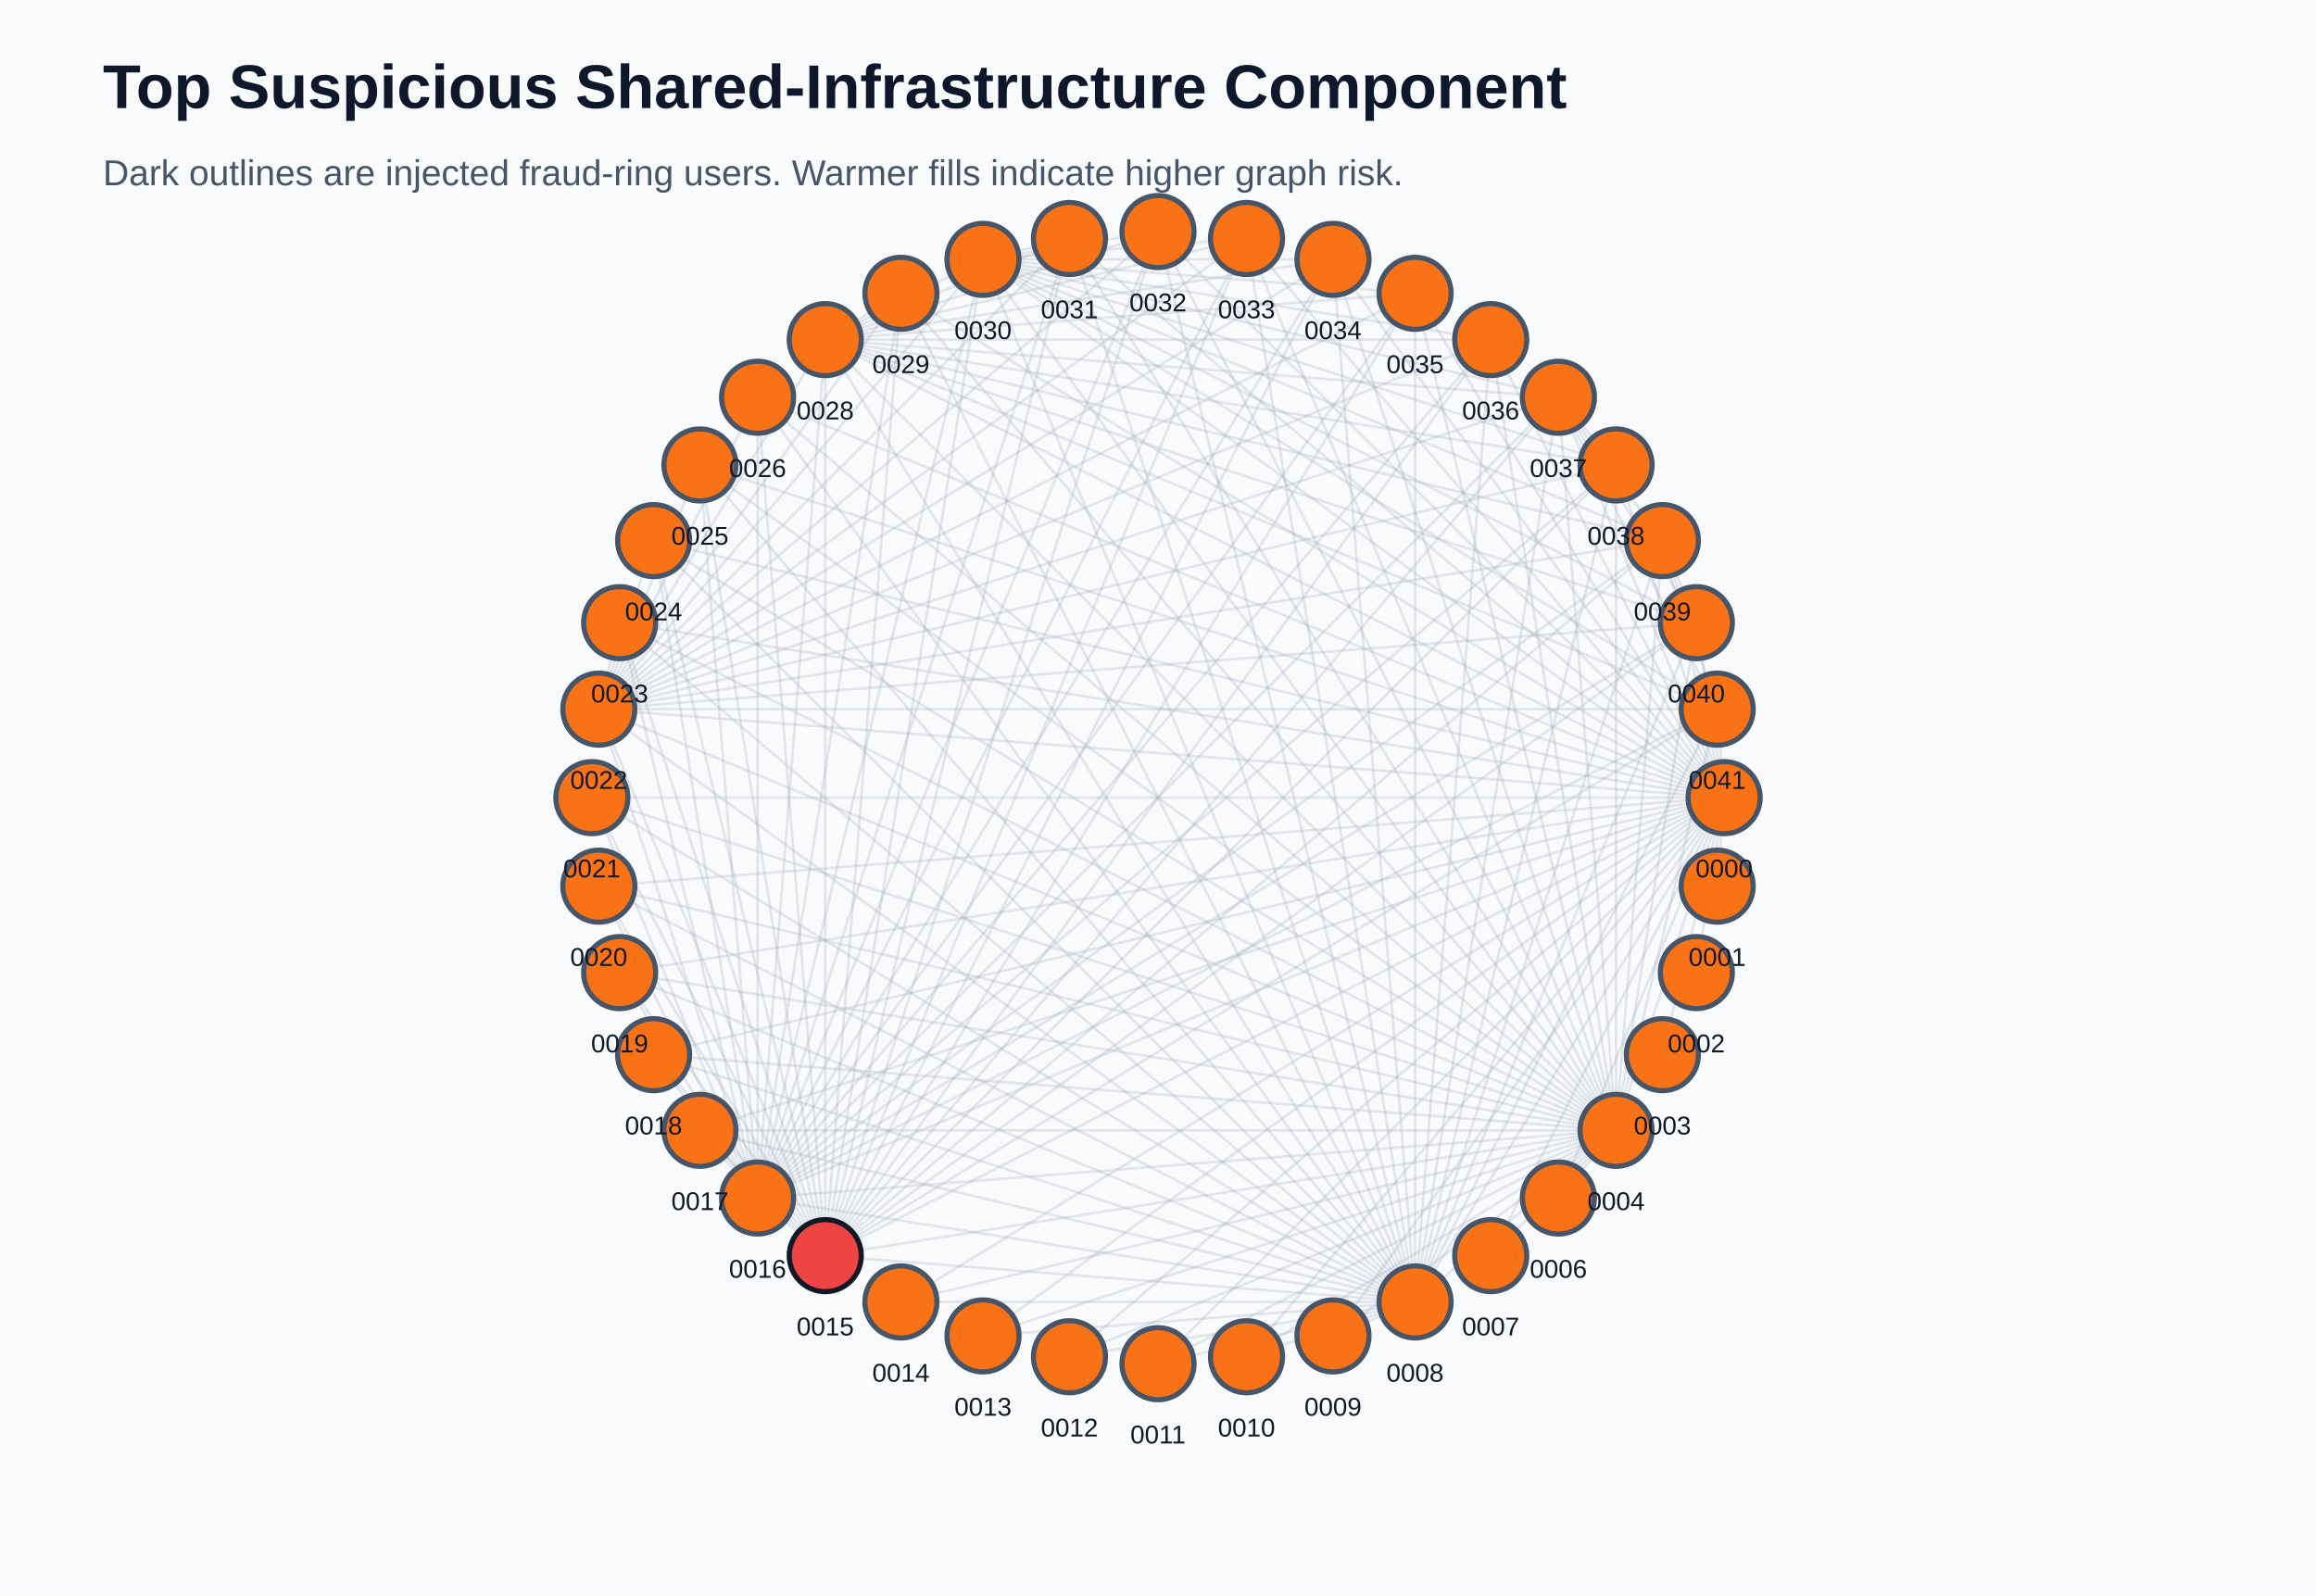
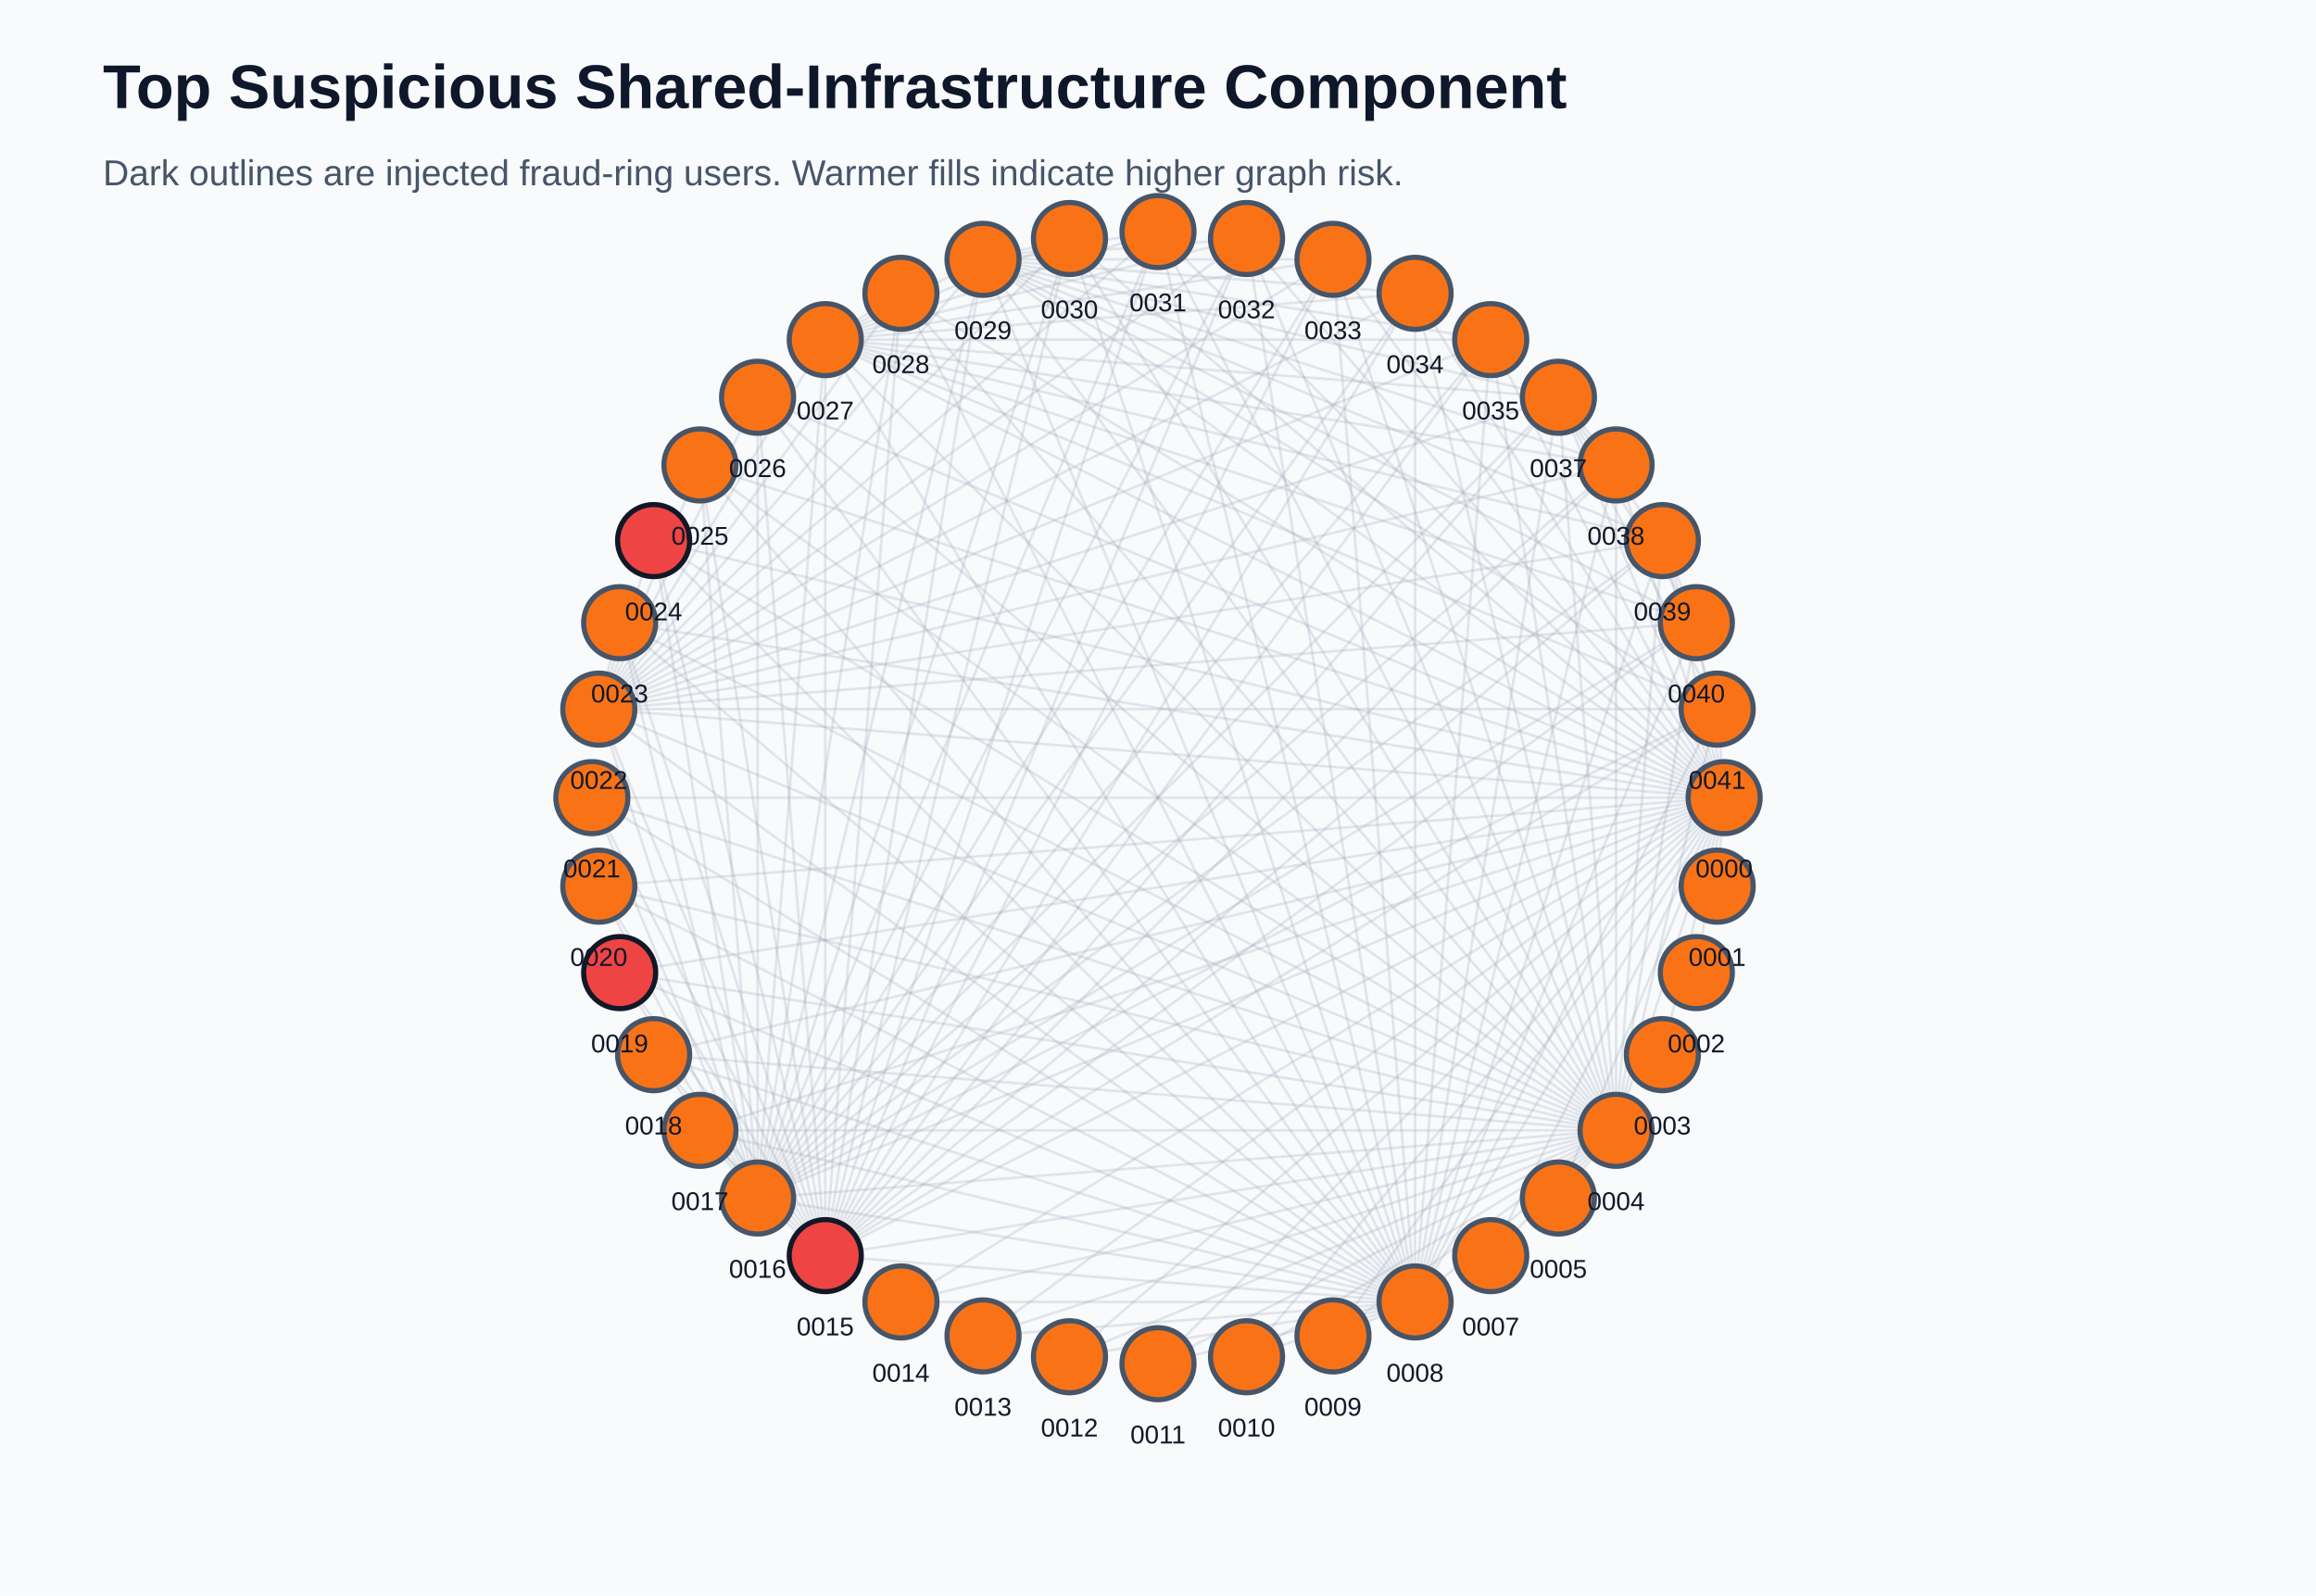
<svg xmlns="http://www.w3.org/2000/svg" width="900" height="620" viewBox="0 0 900 620">
  <rect width="100%" height="100%" fill="#f8fafc" />
  <text x="40" y="42" font-size="24" font-family="Arial" font-weight="700" fill="#0f172a">Top Suspicious Shared-Infrastructure Component</text>
  <text x="40" y="72" font-size="14" font-family="Arial" fill="#475569">Dark outlines are injected fraud-ring users. Warmer fills indicate higher graph risk.</text>
  <g font-family="Arial">
    <line x1="670.0" y1="310.0" x2="667.3" y2="344.4" stroke="#9aa4b2" stroke-width="1" opacity="0.25" />
    <line x1="670.0" y1="310.0" x2="659.2" y2="378.0" stroke="#9aa4b2" stroke-width="1" opacity="0.25" />
    <line x1="670.0" y1="310.0" x2="646.0" y2="409.9" stroke="#9aa4b2" stroke-width="1" opacity="0.25" />
    <line x1="670.0" y1="310.0" x2="628.0" y2="439.3" stroke="#9aa4b2" stroke-width="1" opacity="0.25" />
    <line x1="670.0" y1="310.0" x2="605.6" y2="465.6" stroke="#9aa4b2" stroke-width="1" opacity="0.25" />
    <line x1="670.0" y1="310.0" x2="579.3" y2="488.0" stroke="#9aa4b2" stroke-width="1" opacity="0.25" />
    <line x1="670.0" y1="310.0" x2="549.9" y2="506.0" stroke="#9aa4b2" stroke-width="1" opacity="0.25" />
    <line x1="670.0" y1="310.0" x2="518.0" y2="519.2" stroke="#9aa4b2" stroke-width="1" opacity="0.25" />
    <line x1="670.0" y1="310.0" x2="484.4" y2="527.3" stroke="#9aa4b2" stroke-width="1" opacity="0.25" />
    <line x1="670.0" y1="310.0" x2="450.0" y2="530.0" stroke="#9aa4b2" stroke-width="1" opacity="0.25" />
    <line x1="670.0" y1="310.0" x2="415.6" y2="527.3" stroke="#9aa4b2" stroke-width="1" opacity="0.25" />
    <line x1="670.0" y1="310.0" x2="382.0" y2="519.2" stroke="#9aa4b2" stroke-width="1" opacity="0.25" />
    <line x1="670.0" y1="310.0" x2="350.1" y2="506.0" stroke="#9aa4b2" stroke-width="1" opacity="0.25" />
    <line x1="670.0" y1="310.0" x2="320.7" y2="488.0" stroke="#9aa4b2" stroke-width="1" opacity="0.25" />
    <line x1="670.0" y1="310.0" x2="294.4" y2="465.6" stroke="#9aa4b2" stroke-width="1" opacity="0.25" />
    <line x1="670.0" y1="310.0" x2="272.0" y2="439.3" stroke="#9aa4b2" stroke-width="1" opacity="0.25" />
    <line x1="670.0" y1="310.0" x2="254.0" y2="409.9" stroke="#9aa4b2" stroke-width="1" opacity="0.25" />
    <line x1="670.0" y1="310.0" x2="240.8" y2="378.0" stroke="#9aa4b2" stroke-width="1" opacity="0.25" />
    <line x1="670.0" y1="310.0" x2="232.7" y2="344.4" stroke="#9aa4b2" stroke-width="1" opacity="0.25" />
    <line x1="670.0" y1="310.0" x2="230.0" y2="310.0" stroke="#9aa4b2" stroke-width="1" opacity="0.25" />
    <line x1="670.0" y1="310.0" x2="232.7" y2="275.6" stroke="#9aa4b2" stroke-width="1" opacity="0.25" />
    <line x1="670.0" y1="310.0" x2="240.8" y2="242.0" stroke="#9aa4b2" stroke-width="1" opacity="0.25" />
    <line x1="670.0" y1="310.0" x2="254.0" y2="210.1" stroke="#9aa4b2" stroke-width="1" opacity="0.25" />
    <line x1="670.0" y1="310.0" x2="272.0" y2="180.7" stroke="#9aa4b2" stroke-width="1" opacity="0.25" />
    <line x1="670.0" y1="310.0" x2="294.4" y2="154.4" stroke="#9aa4b2" stroke-width="1" opacity="0.25" />
    <line x1="670.0" y1="310.0" x2="320.7" y2="132.0" stroke="#9aa4b2" stroke-width="1" opacity="0.25" />
    <line x1="670.0" y1="310.0" x2="350.1" y2="114.0" stroke="#9aa4b2" stroke-width="1" opacity="0.25" />
    <line x1="670.0" y1="310.0" x2="382.0" y2="100.8" stroke="#9aa4b2" stroke-width="1" opacity="0.25" />
    <line x1="670.0" y1="310.0" x2="415.6" y2="92.7" stroke="#9aa4b2" stroke-width="1" opacity="0.25" />
    <line x1="670.0" y1="310.0" x2="450.0" y2="90.0" stroke="#9aa4b2" stroke-width="1" opacity="0.25" />
    <line x1="670.0" y1="310.0" x2="484.4" y2="92.7" stroke="#9aa4b2" stroke-width="1" opacity="0.25" />
    <line x1="670.0" y1="310.0" x2="518.0" y2="100.8" stroke="#9aa4b2" stroke-width="1" opacity="0.25" />
    <line x1="670.0" y1="310.0" x2="549.9" y2="114.0" stroke="#9aa4b2" stroke-width="1" opacity="0.25" />
    <line x1="670.0" y1="310.0" x2="579.3" y2="132.0" stroke="#9aa4b2" stroke-width="1" opacity="0.25" />
    <line x1="670.0" y1="310.0" x2="605.6" y2="154.4" stroke="#9aa4b2" stroke-width="1" opacity="0.25" />
    <line x1="670.0" y1="310.0" x2="628.0" y2="180.7" stroke="#9aa4b2" stroke-width="1" opacity="0.25" />
    <line x1="670.0" y1="310.0" x2="646.0" y2="210.1" stroke="#9aa4b2" stroke-width="1" opacity="0.25" />
    <line x1="670.0" y1="310.0" x2="659.2" y2="242.0" stroke="#9aa4b2" stroke-width="1" opacity="0.25" />
    <line x1="670.0" y1="310.0" x2="667.3" y2="275.6" stroke="#9aa4b2" stroke-width="1" opacity="0.25" />
    <line x1="628.0" y1="439.3" x2="605.6" y2="465.6" stroke="#9aa4b2" stroke-width="1" opacity="0.25" />
    <line x1="628.0" y1="439.3" x2="579.3" y2="488.0" stroke="#9aa4b2" stroke-width="1" opacity="0.25" />
    <line x1="628.0" y1="439.3" x2="549.9" y2="506.0" stroke="#9aa4b2" stroke-width="1" opacity="0.25" />
    <line x1="628.0" y1="439.3" x2="518.0" y2="519.2" stroke="#9aa4b2" stroke-width="1" opacity="0.25" />
    <line x1="628.0" y1="439.3" x2="484.4" y2="527.3" stroke="#9aa4b2" stroke-width="1" opacity="0.25" />
    <line x1="628.0" y1="439.3" x2="450.0" y2="530.0" stroke="#9aa4b2" stroke-width="1" opacity="0.25" />
    <line x1="628.0" y1="439.3" x2="415.6" y2="527.3" stroke="#9aa4b2" stroke-width="1" opacity="0.25" />
    <line x1="628.0" y1="439.3" x2="382.0" y2="519.2" stroke="#9aa4b2" stroke-width="1" opacity="0.25" />
    <line x1="628.0" y1="439.3" x2="350.1" y2="506.0" stroke="#9aa4b2" stroke-width="1" opacity="0.25" />
    <line x1="628.0" y1="439.3" x2="320.7" y2="488.0" stroke="#9aa4b2" stroke-width="1" opacity="0.25" />
    <line x1="628.0" y1="439.3" x2="294.4" y2="465.6" stroke="#9aa4b2" stroke-width="1" opacity="0.25" />
    <line x1="628.0" y1="439.3" x2="272.0" y2="439.3" stroke="#9aa4b2" stroke-width="1" opacity="0.25" />
    <line x1="628.0" y1="439.3" x2="254.0" y2="409.9" stroke="#9aa4b2" stroke-width="1" opacity="0.25" />
    <line x1="628.0" y1="439.3" x2="240.8" y2="378.0" stroke="#9aa4b2" stroke-width="1" opacity="0.25" />
    <line x1="628.0" y1="439.3" x2="232.7" y2="344.4" stroke="#9aa4b2" stroke-width="1" opacity="0.25" />
    <line x1="628.0" y1="439.3" x2="230.0" y2="310.0" stroke="#9aa4b2" stroke-width="1" opacity="0.25" />
    <line x1="628.0" y1="439.3" x2="232.7" y2="275.6" stroke="#9aa4b2" stroke-width="1" opacity="0.25" />
    <line x1="628.0" y1="439.3" x2="240.8" y2="242.0" stroke="#9aa4b2" stroke-width="1" opacity="0.25" />
    <line x1="628.0" y1="439.3" x2="254.0" y2="210.1" stroke="#9aa4b2" stroke-width="1" opacity="0.25" />
    <line x1="628.0" y1="439.3" x2="272.0" y2="180.7" stroke="#9aa4b2" stroke-width="1" opacity="0.25" />
    <line x1="628.0" y1="439.3" x2="294.4" y2="154.4" stroke="#9aa4b2" stroke-width="1" opacity="0.25" />
    <line x1="628.0" y1="439.3" x2="320.7" y2="132.0" stroke="#9aa4b2" stroke-width="1" opacity="0.25" />
    <line x1="628.0" y1="439.3" x2="350.1" y2="114.0" stroke="#9aa4b2" stroke-width="1" opacity="0.25" />
    <line x1="628.0" y1="439.3" x2="382.0" y2="100.8" stroke="#9aa4b2" stroke-width="1" opacity="0.25" />
    <line x1="628.0" y1="439.3" x2="415.6" y2="92.7" stroke="#9aa4b2" stroke-width="1" opacity="0.25" />
    <line x1="628.0" y1="439.3" x2="450.0" y2="90.0" stroke="#9aa4b2" stroke-width="1" opacity="0.25" />
    <line x1="628.0" y1="439.3" x2="484.4" y2="92.7" stroke="#9aa4b2" stroke-width="1" opacity="0.25" />
    <line x1="628.0" y1="439.3" x2="518.0" y2="100.8" stroke="#9aa4b2" stroke-width="1" opacity="0.25" />
    <line x1="628.0" y1="439.3" x2="549.9" y2="114.0" stroke="#9aa4b2" stroke-width="1" opacity="0.25" />
    <line x1="628.0" y1="439.3" x2="579.3" y2="132.0" stroke="#9aa4b2" stroke-width="1" opacity="0.25" />
    <line x1="628.0" y1="439.3" x2="605.6" y2="154.4" stroke="#9aa4b2" stroke-width="1" opacity="0.25" />
    <line x1="628.0" y1="439.3" x2="628.0" y2="180.7" stroke="#9aa4b2" stroke-width="1" opacity="0.25" />
    <line x1="628.0" y1="439.3" x2="646.0" y2="210.1" stroke="#9aa4b2" stroke-width="1" opacity="0.25" />
    <line x1="628.0" y1="439.3" x2="659.2" y2="242.0" stroke="#9aa4b2" stroke-width="1" opacity="0.25" />
    <line x1="628.0" y1="439.3" x2="667.3" y2="275.6" stroke="#9aa4b2" stroke-width="1" opacity="0.25" />
    <line x1="549.9" y1="506.0" x2="518.0" y2="519.2" stroke="#9aa4b2" stroke-width="1" opacity="0.25" />
    <line x1="549.9" y1="506.0" x2="484.4" y2="527.3" stroke="#9aa4b2" stroke-width="1" opacity="0.25" />
    <line x1="549.9" y1="506.0" x2="450.0" y2="530.0" stroke="#9aa4b2" stroke-width="1" opacity="0.25" />
    <line x1="549.9" y1="506.0" x2="415.6" y2="527.3" stroke="#9aa4b2" stroke-width="1" opacity="0.25" />
    <line x1="549.9" y1="506.0" x2="382.0" y2="519.2" stroke="#9aa4b2" stroke-width="1" opacity="0.25" />
    <line x1="549.9" y1="506.0" x2="350.1" y2="506.0" stroke="#9aa4b2" stroke-width="1" opacity="0.25" />
    <line x1="549.9" y1="506.0" x2="320.7" y2="488.0" stroke="#9aa4b2" stroke-width="1" opacity="0.25" />
    <line x1="549.9" y1="506.0" x2="294.4" y2="465.6" stroke="#9aa4b2" stroke-width="1" opacity="0.25" />
    <line x1="549.9" y1="506.0" x2="272.0" y2="439.3" stroke="#9aa4b2" stroke-width="1" opacity="0.25" />
    <line x1="549.9" y1="506.0" x2="254.0" y2="409.9" stroke="#9aa4b2" stroke-width="1" opacity="0.25" />
    <line x1="549.9" y1="506.0" x2="240.8" y2="378.0" stroke="#9aa4b2" stroke-width="1" opacity="0.25" />
    <line x1="549.9" y1="506.0" x2="232.7" y2="344.4" stroke="#9aa4b2" stroke-width="1" opacity="0.25" />
    <line x1="549.9" y1="506.0" x2="230.0" y2="310.0" stroke="#9aa4b2" stroke-width="1" opacity="0.25" />
    <line x1="549.9" y1="506.0" x2="232.7" y2="275.6" stroke="#9aa4b2" stroke-width="1" opacity="0.25" />
    <line x1="549.9" y1="506.0" x2="240.8" y2="242.0" stroke="#9aa4b2" stroke-width="1" opacity="0.25" />
    <line x1="549.9" y1="506.0" x2="254.0" y2="210.1" stroke="#9aa4b2" stroke-width="1" opacity="0.25" />
    <line x1="549.9" y1="506.0" x2="272.0" y2="180.7" stroke="#9aa4b2" stroke-width="1" opacity="0.25" />
    <line x1="549.9" y1="506.0" x2="294.4" y2="154.4" stroke="#9aa4b2" stroke-width="1" opacity="0.25" />
    <line x1="549.9" y1="506.0" x2="320.7" y2="132.0" stroke="#9aa4b2" stroke-width="1" opacity="0.25" />
    <line x1="549.9" y1="506.0" x2="350.1" y2="114.0" stroke="#9aa4b2" stroke-width="1" opacity="0.25" />
    <line x1="549.9" y1="506.0" x2="382.0" y2="100.8" stroke="#9aa4b2" stroke-width="1" opacity="0.25" />
    <line x1="549.9" y1="506.0" x2="415.6" y2="92.7" stroke="#9aa4b2" stroke-width="1" opacity="0.25" />
    <line x1="549.9" y1="506.0" x2="450.0" y2="90.0" stroke="#9aa4b2" stroke-width="1" opacity="0.25" />
    <line x1="549.9" y1="506.0" x2="484.4" y2="92.7" stroke="#9aa4b2" stroke-width="1" opacity="0.25" />
    <line x1="549.9" y1="506.0" x2="518.0" y2="100.8" stroke="#9aa4b2" stroke-width="1" opacity="0.25" />
    <line x1="549.9" y1="506.0" x2="549.9" y2="114.0" stroke="#9aa4b2" stroke-width="1" opacity="0.25" />
    <line x1="549.9" y1="506.0" x2="579.3" y2="132.0" stroke="#9aa4b2" stroke-width="1" opacity="0.25" />
    <line x1="549.9" y1="506.0" x2="605.6" y2="154.4" stroke="#9aa4b2" stroke-width="1" opacity="0.25" />
    <line x1="549.9" y1="506.0" x2="628.0" y2="180.7" stroke="#9aa4b2" stroke-width="1" opacity="0.25" />
    <line x1="549.9" y1="506.0" x2="646.0" y2="210.1" stroke="#9aa4b2" stroke-width="1" opacity="0.25" />
    <line x1="549.9" y1="506.0" x2="659.2" y2="242.0" stroke="#9aa4b2" stroke-width="1" opacity="0.25" />
    <line x1="549.9" y1="506.0" x2="667.3" y2="275.6" stroke="#9aa4b2" stroke-width="1" opacity="0.25" />
    <line x1="320.7" y1="488.0" x2="294.4" y2="465.6" stroke="#9aa4b2" stroke-width="1" opacity="0.25" />
    <line x1="320.7" y1="488.0" x2="272.0" y2="439.3" stroke="#9aa4b2" stroke-width="1" opacity="0.25" />
    <line x1="320.7" y1="488.0" x2="254.0" y2="409.9" stroke="#9aa4b2" stroke-width="1" opacity="0.25" />
    <line x1="320.7" y1="488.0" x2="240.8" y2="378.0" stroke="#9aa4b2" stroke-width="1" opacity="0.25" />
    <line x1="320.7" y1="488.0" x2="232.7" y2="344.4" stroke="#9aa4b2" stroke-width="1" opacity="0.25" />
    <line x1="320.7" y1="488.0" x2="230.0" y2="310.0" stroke="#9aa4b2" stroke-width="1" opacity="0.25" />
    <line x1="320.7" y1="488.0" x2="232.7" y2="275.6" stroke="#9aa4b2" stroke-width="1" opacity="0.25" />
    <line x1="320.7" y1="488.0" x2="240.8" y2="242.0" stroke="#9aa4b2" stroke-width="1" opacity="0.25" />
    <line x1="320.7" y1="488.0" x2="254.0" y2="210.1" stroke="#9aa4b2" stroke-width="1" opacity="0.25" />
    <line x1="320.7" y1="488.0" x2="272.0" y2="180.7" stroke="#9aa4b2" stroke-width="1" opacity="0.25" />
    <line x1="320.7" y1="488.0" x2="294.4" y2="154.4" stroke="#9aa4b2" stroke-width="1" opacity="0.25" />
    <line x1="320.7" y1="488.0" x2="320.7" y2="132.0" stroke="#9aa4b2" stroke-width="1" opacity="0.25" />
    <line x1="320.7" y1="488.0" x2="350.1" y2="114.0" stroke="#9aa4b2" stroke-width="1" opacity="0.25" />
    <line x1="320.7" y1="488.0" x2="382.0" y2="100.8" stroke="#9aa4b2" stroke-width="1" opacity="0.25" />
    <line x1="320.7" y1="488.0" x2="415.6" y2="92.7" stroke="#9aa4b2" stroke-width="1" opacity="0.25" />
    <line x1="320.7" y1="488.0" x2="450.0" y2="90.0" stroke="#9aa4b2" stroke-width="1" opacity="0.25" />
    <line x1="320.7" y1="488.0" x2="484.4" y2="92.7" stroke="#9aa4b2" stroke-width="1" opacity="0.25" />
    <line x1="320.7" y1="488.0" x2="518.0" y2="100.8" stroke="#9aa4b2" stroke-width="1" opacity="0.25" />
    <line x1="320.7" y1="488.0" x2="549.9" y2="114.0" stroke="#9aa4b2" stroke-width="1" opacity="0.25" />
    <line x1="320.7" y1="488.0" x2="579.3" y2="132.0" stroke="#9aa4b2" stroke-width="1" opacity="0.25" />
    <line x1="320.7" y1="488.0" x2="605.6" y2="154.4" stroke="#9aa4b2" stroke-width="1" opacity="0.25" />
    <line x1="320.7" y1="488.0" x2="628.0" y2="180.7" stroke="#9aa4b2" stroke-width="1" opacity="0.25" />
    <line x1="320.7" y1="488.0" x2="646.0" y2="210.1" stroke="#9aa4b2" stroke-width="1" opacity="0.25" />
    <line x1="320.7" y1="488.0" x2="659.2" y2="242.0" stroke="#9aa4b2" stroke-width="1" opacity="0.25" />
    <line x1="320.7" y1="488.0" x2="667.3" y2="275.6" stroke="#9aa4b2" stroke-width="1" opacity="0.25" />
    <line x1="294.4" y1="465.6" x2="272.0" y2="439.3" stroke="#9aa4b2" stroke-width="1" opacity="0.25" />
    <line x1="294.4" y1="465.6" x2="254.0" y2="409.9" stroke="#9aa4b2" stroke-width="1" opacity="0.25" />
    <line x1="294.4" y1="465.6" x2="240.8" y2="378.0" stroke="#9aa4b2" stroke-width="1" opacity="0.25" />
    <line x1="294.4" y1="465.6" x2="232.7" y2="344.4" stroke="#9aa4b2" stroke-width="1" opacity="0.25" />
    <line x1="294.4" y1="465.6" x2="230.0" y2="310.0" stroke="#9aa4b2" stroke-width="1" opacity="0.25" />
    <line x1="294.4" y1="465.6" x2="232.7" y2="275.6" stroke="#9aa4b2" stroke-width="1" opacity="0.25" />
    <line x1="294.4" y1="465.6" x2="240.8" y2="242.0" stroke="#9aa4b2" stroke-width="1" opacity="0.25" />
    <line x1="294.4" y1="465.6" x2="254.0" y2="210.1" stroke="#9aa4b2" stroke-width="1" opacity="0.25" />
    <line x1="294.4" y1="465.6" x2="272.0" y2="180.7" stroke="#9aa4b2" stroke-width="1" opacity="0.25" />
    <line x1="294.4" y1="465.6" x2="294.4" y2="154.4" stroke="#9aa4b2" stroke-width="1" opacity="0.25" />
    <line x1="294.4" y1="465.6" x2="320.7" y2="132.0" stroke="#9aa4b2" stroke-width="1" opacity="0.25" />
    <line x1="294.4" y1="465.6" x2="350.1" y2="114.0" stroke="#9aa4b2" stroke-width="1" opacity="0.25" />
    <line x1="294.4" y1="465.6" x2="382.0" y2="100.8" stroke="#9aa4b2" stroke-width="1" opacity="0.25" />
    <line x1="294.4" y1="465.6" x2="415.6" y2="92.7" stroke="#9aa4b2" stroke-width="1" opacity="0.25" />
    <line x1="294.4" y1="465.6" x2="450.0" y2="90.0" stroke="#9aa4b2" stroke-width="1" opacity="0.25" />
    <line x1="294.4" y1="465.6" x2="484.4" y2="92.7" stroke="#9aa4b2" stroke-width="1" opacity="0.25" />
    <line x1="294.4" y1="465.6" x2="518.0" y2="100.8" stroke="#9aa4b2" stroke-width="1" opacity="0.25" />
    <line x1="294.4" y1="465.6" x2="549.9" y2="114.0" stroke="#9aa4b2" stroke-width="1" opacity="0.25" />
    <line x1="294.4" y1="465.6" x2="579.3" y2="132.0" stroke="#9aa4b2" stroke-width="1" opacity="0.25" />
    <line x1="294.4" y1="465.6" x2="605.6" y2="154.4" stroke="#9aa4b2" stroke-width="1" opacity="0.25" />
    <line x1="294.4" y1="465.6" x2="628.0" y2="180.7" stroke="#9aa4b2" stroke-width="1" opacity="0.25" />
    <line x1="294.4" y1="465.6" x2="646.0" y2="210.1" stroke="#9aa4b2" stroke-width="1" opacity="0.25" />
    <line x1="294.4" y1="465.6" x2="659.2" y2="242.0" stroke="#9aa4b2" stroke-width="1" opacity="0.25" />
    <line x1="294.4" y1="465.6" x2="667.3" y2="275.6" stroke="#9aa4b2" stroke-width="1" opacity="0.25" />
    <line x1="232.7" y1="275.6" x2="240.8" y2="242.0" stroke="#9aa4b2" stroke-width="1" opacity="0.25" />
    <line x1="232.7" y1="275.6" x2="254.0" y2="210.1" stroke="#9aa4b2" stroke-width="1" opacity="0.25" />
    <line x1="232.7" y1="275.6" x2="272.0" y2="180.7" stroke="#9aa4b2" stroke-width="1" opacity="0.25" />
    <line x1="232.7" y1="275.6" x2="294.4" y2="154.4" stroke="#9aa4b2" stroke-width="1" opacity="0.25" />
    <line x1="232.7" y1="275.6" x2="320.7" y2="132.0" stroke="#9aa4b2" stroke-width="1" opacity="0.25" />
    <line x1="232.7" y1="275.6" x2="350.1" y2="114.0" stroke="#9aa4b2" stroke-width="1" opacity="0.25" />
    <line x1="232.7" y1="275.6" x2="382.0" y2="100.8" stroke="#9aa4b2" stroke-width="1" opacity="0.25" />
    <line x1="232.7" y1="275.6" x2="415.6" y2="92.7" stroke="#9aa4b2" stroke-width="1" opacity="0.25" />
    <line x1="232.7" y1="275.6" x2="450.0" y2="90.0" stroke="#9aa4b2" stroke-width="1" opacity="0.25" />
    <line x1="232.7" y1="275.6" x2="484.4" y2="92.7" stroke="#9aa4b2" stroke-width="1" opacity="0.25" />
    <line x1="232.7" y1="275.6" x2="518.0" y2="100.8" stroke="#9aa4b2" stroke-width="1" opacity="0.25" />
    <line x1="232.7" y1="275.6" x2="549.9" y2="114.0" stroke="#9aa4b2" stroke-width="1" opacity="0.25" />
    <line x1="232.7" y1="275.6" x2="579.3" y2="132.0" stroke="#9aa4b2" stroke-width="1" opacity="0.25" />
    <line x1="232.7" y1="275.6" x2="605.6" y2="154.4" stroke="#9aa4b2" stroke-width="1" opacity="0.25" />
    <line x1="232.7" y1="275.6" x2="628.0" y2="180.7" stroke="#9aa4b2" stroke-width="1" opacity="0.25" />
    <line x1="232.7" y1="275.6" x2="646.0" y2="210.1" stroke="#9aa4b2" stroke-width="1" opacity="0.25" />
    <line x1="232.7" y1="275.6" x2="659.2" y2="242.0" stroke="#9aa4b2" stroke-width="1" opacity="0.25" />
    <line x1="232.7" y1="275.6" x2="667.3" y2="275.6" stroke="#9aa4b2" stroke-width="1" opacity="0.25" />
    <line x1="320.7" y1="132.0" x2="350.1" y2="114.0" stroke="#9aa4b2" stroke-width="1" opacity="0.25" />
    <line x1="320.7" y1="132.0" x2="382.0" y2="100.8" stroke="#9aa4b2" stroke-width="1" opacity="0.25" />
    <line x1="320.7" y1="132.0" x2="415.6" y2="92.7" stroke="#9aa4b2" stroke-width="1" opacity="0.25" />
    <line x1="320.7" y1="132.0" x2="450.0" y2="90.0" stroke="#9aa4b2" stroke-width="1" opacity="0.25" />
    <line x1="320.7" y1="132.0" x2="484.4" y2="92.7" stroke="#9aa4b2" stroke-width="1" opacity="0.25" />
    <line x1="320.7" y1="132.0" x2="518.0" y2="100.8" stroke="#9aa4b2" stroke-width="1" opacity="0.25" />
    <line x1="320.7" y1="132.0" x2="549.9" y2="114.0" stroke="#9aa4b2" stroke-width="1" opacity="0.25" />
    <line x1="320.7" y1="132.0" x2="579.3" y2="132.0" stroke="#9aa4b2" stroke-width="1" opacity="0.25" />
    <line x1="320.7" y1="132.0" x2="605.6" y2="154.4" stroke="#9aa4b2" stroke-width="1" opacity="0.25" />
    <line x1="320.7" y1="132.0" x2="628.0" y2="180.7" stroke="#9aa4b2" stroke-width="1" opacity="0.25" />
    <line x1="320.7" y1="132.0" x2="646.0" y2="210.1" stroke="#9aa4b2" stroke-width="1" opacity="0.25" />
    <line x1="320.7" y1="132.0" x2="659.2" y2="242.0" stroke="#9aa4b2" stroke-width="1" opacity="0.25" />
    <line x1="320.7" y1="132.0" x2="667.3" y2="275.6" stroke="#9aa4b2" stroke-width="1" opacity="0.25" />
    <line x1="382.0" y1="100.8" x2="415.6" y2="92.7" stroke="#9aa4b2" stroke-width="1" opacity="0.25" />
    <line x1="382.0" y1="100.8" x2="450.0" y2="90.0" stroke="#9aa4b2" stroke-width="1" opacity="0.25" />
    <line x1="382.0" y1="100.8" x2="484.4" y2="92.7" stroke="#9aa4b2" stroke-width="1" opacity="0.25" />
    <line x1="382.0" y1="100.8" x2="518.0" y2="100.8" stroke="#9aa4b2" stroke-width="1" opacity="0.25" />
    <line x1="382.0" y1="100.8" x2="549.9" y2="114.0" stroke="#9aa4b2" stroke-width="1" opacity="0.25" />
    <line x1="382.0" y1="100.8" x2="579.3" y2="132.0" stroke="#9aa4b2" stroke-width="1" opacity="0.25" />
    <line x1="382.0" y1="100.8" x2="605.6" y2="154.4" stroke="#9aa4b2" stroke-width="1" opacity="0.25" />
    <line x1="382.0" y1="100.8" x2="628.0" y2="180.7" stroke="#9aa4b2" stroke-width="1" opacity="0.25" />
    <line x1="382.0" y1="100.8" x2="646.0" y2="210.1" stroke="#9aa4b2" stroke-width="1" opacity="0.25" />
    <line x1="382.0" y1="100.8" x2="659.2" y2="242.0" stroke="#9aa4b2" stroke-width="1" opacity="0.25" />
    <line x1="382.0" y1="100.8" x2="667.3" y2="275.6" stroke="#9aa4b2" stroke-width="1" opacity="0.25" />
    <line x1="605.6" y1="154.4" x2="628.0" y2="180.7" stroke="#9aa4b2" stroke-width="1" opacity="0.25" />
    <line x1="605.6" y1="154.4" x2="646.0" y2="210.1" stroke="#9aa4b2" stroke-width="1" opacity="0.25" />
    <line x1="605.6" y1="154.4" x2="659.2" y2="242.0" stroke="#9aa4b2" stroke-width="1" opacity="0.25" />
    <line x1="605.6" y1="154.4" x2="667.3" y2="275.6" stroke="#9aa4b2" stroke-width="1" opacity="0.25" />
    <line x1="646.0" y1="210.1" x2="659.2" y2="242.0" stroke="#9aa4b2" stroke-width="1" opacity="0.25" />
    <line x1="646.0" y1="210.1" x2="667.3" y2="275.6" stroke="#9aa4b2" stroke-width="1" opacity="0.25" />
    <circle cx="670.0" cy="310.0" r="14" fill="#f97316" stroke="#475569" stroke-width="2" />
    <circle cx="667.3" cy="344.4" r="14" fill="#f97316" stroke="#475569" stroke-width="2" />
    <circle cx="659.2" cy="378.0" r="14" fill="#f97316" stroke="#475569" stroke-width="2" />
    <circle cx="646.0" cy="409.9" r="14" fill="#f97316" stroke="#475569" stroke-width="2" />
    <circle cx="628.0" cy="439.3" r="14" fill="#f97316" stroke="#475569" stroke-width="2" />
    <circle cx="605.6" cy="465.6" r="14" fill="#f97316" stroke="#475569" stroke-width="2" />
    <circle cx="579.3" cy="488.0" r="14" fill="#f97316" stroke="#475569" stroke-width="2" />
    <circle cx="549.9" cy="506.0" r="14" fill="#f97316" stroke="#475569" stroke-width="2" />
    <circle cx="518.0" cy="519.2" r="14" fill="#f97316" stroke="#475569" stroke-width="2" />
    <circle cx="484.4" cy="527.3" r="14" fill="#f97316" stroke="#475569" stroke-width="2" />
    <circle cx="450.0" cy="530.0" r="14" fill="#f97316" stroke="#475569" stroke-width="2" />
    <circle cx="415.6" cy="527.3" r="14" fill="#f97316" stroke="#475569" stroke-width="2" />
    <circle cx="382.0" cy="519.2" r="14" fill="#f97316" stroke="#475569" stroke-width="2" />
    <circle cx="350.1" cy="506.0" r="14" fill="#f97316" stroke="#475569" stroke-width="2" />
    <circle cx="320.7" cy="488.0" r="14" fill="#ef4444" stroke="#111827" stroke-width="2" />
    <circle cx="294.4" cy="465.6" r="14" fill="#f97316" stroke="#475569" stroke-width="2" />
    <circle cx="272.0" cy="439.3" r="14" fill="#f97316" stroke="#475569" stroke-width="2" />
    <circle cx="254.0" cy="409.9" r="14" fill="#f97316" stroke="#475569" stroke-width="2" />
-     <circle cx="240.8" cy="378.0" r="14" fill="#f97316" stroke="#475569" stroke-width="2" />
+     <circle cx="240.8" cy="378.0" r="14" fill="#ef4444" stroke="#111827" stroke-width="2" />
    <circle cx="232.7" cy="344.4" r="14" fill="#f97316" stroke="#475569" stroke-width="2" />
    <circle cx="230.0" cy="310.0" r="14" fill="#f97316" stroke="#475569" stroke-width="2" />
    <circle cx="232.7" cy="275.6" r="14" fill="#f97316" stroke="#475569" stroke-width="2" />
    <circle cx="240.8" cy="242.0" r="14" fill="#f97316" stroke="#475569" stroke-width="2" />
-     <circle cx="254.0" cy="210.1" r="14" fill="#f97316" stroke="#475569" stroke-width="2" />
+     <circle cx="254.0" cy="210.1" r="14" fill="#ef4444" stroke="#111827" stroke-width="2" />
    <circle cx="272.0" cy="180.7" r="14" fill="#f97316" stroke="#475569" stroke-width="2" />
    <circle cx="294.4" cy="154.4" r="14" fill="#f97316" stroke="#475569" stroke-width="2" />
    <circle cx="320.7" cy="132.0" r="14" fill="#f97316" stroke="#475569" stroke-width="2" />
    <circle cx="350.1" cy="114.0" r="14" fill="#f97316" stroke="#475569" stroke-width="2" />
    <circle cx="382.0" cy="100.8" r="14" fill="#f97316" stroke="#475569" stroke-width="2" />
    <circle cx="415.6" cy="92.7" r="14" fill="#f97316" stroke="#475569" stroke-width="2" />
    <circle cx="450.0" cy="90.0" r="14" fill="#f97316" stroke="#475569" stroke-width="2" />
    <circle cx="484.4" cy="92.7" r="14" fill="#f97316" stroke="#475569" stroke-width="2" />
    <circle cx="518.0" cy="100.8" r="14" fill="#f97316" stroke="#475569" stroke-width="2" />
    <circle cx="549.9" cy="114.0" r="14" fill="#f97316" stroke="#475569" stroke-width="2" />
    <circle cx="579.3" cy="132.0" r="14" fill="#f97316" stroke="#475569" stroke-width="2" />
    <circle cx="605.6" cy="154.4" r="14" fill="#f97316" stroke="#475569" stroke-width="2" />
    <circle cx="628.0" cy="180.7" r="14" fill="#f97316" stroke="#475569" stroke-width="2" />
    <circle cx="646.0" cy="210.1" r="14" fill="#f97316" stroke="#475569" stroke-width="2" />
    <circle cx="659.2" cy="242.0" r="14" fill="#f97316" stroke="#475569" stroke-width="2" />
    <circle cx="667.3" cy="275.6" r="14" fill="#f97316" stroke="#475569" stroke-width="2" />
    <text x="670.0" y="341.0" font-size="10" text-anchor="middle" fill="#111827">0000</text>
    <text x="667.3" y="375.4" font-size="10" text-anchor="middle" fill="#111827">0001</text>
    <text x="659.2" y="409.0" font-size="10" text-anchor="middle" fill="#111827">0002</text>
    <text x="646.0" y="440.9" font-size="10" text-anchor="middle" fill="#111827">0003</text>
    <text x="628.0" y="470.3" font-size="10" text-anchor="middle" fill="#111827">0004</text>
-     <text x="605.6" y="496.6" font-size="10" text-anchor="middle" fill="#111827">0006</text>
+     <text x="605.6" y="496.6" font-size="10" text-anchor="middle" fill="#111827">0005</text>
    <text x="579.3" y="519.0" font-size="10" text-anchor="middle" fill="#111827">0007</text>
    <text x="549.9" y="537.0" font-size="10" text-anchor="middle" fill="#111827">0008</text>
    <text x="518.0" y="550.2" font-size="10" text-anchor="middle" fill="#111827">0009</text>
    <text x="484.4" y="558.3" font-size="10" text-anchor="middle" fill="#111827">0010</text>
    <text x="450.0" y="561.0" font-size="10" text-anchor="middle" fill="#111827">0011</text>
    <text x="415.6" y="558.3" font-size="10" text-anchor="middle" fill="#111827">0012</text>
    <text x="382.0" y="550.2" font-size="10" text-anchor="middle" fill="#111827">0013</text>
    <text x="350.1" y="537.0" font-size="10" text-anchor="middle" fill="#111827">0014</text>
    <text x="320.7" y="519.0" font-size="10" text-anchor="middle" fill="#111827">0015</text>
    <text x="294.4" y="496.6" font-size="10" text-anchor="middle" fill="#111827">0016</text>
    <text x="272.0" y="470.3" font-size="10" text-anchor="middle" fill="#111827">0017</text>
    <text x="254.0" y="440.9" font-size="10" text-anchor="middle" fill="#111827">0018</text>
    <text x="240.8" y="409.0" font-size="10" text-anchor="middle" fill="#111827">0019</text>
    <text x="232.7" y="375.4" font-size="10" text-anchor="middle" fill="#111827">0020</text>
    <text x="230.0" y="341.0" font-size="10" text-anchor="middle" fill="#111827">0021</text>
    <text x="232.7" y="306.6" font-size="10" text-anchor="middle" fill="#111827">0022</text>
    <text x="240.8" y="273.0" font-size="10" text-anchor="middle" fill="#111827">0023</text>
    <text x="254.0" y="241.1" font-size="10" text-anchor="middle" fill="#111827">0024</text>
    <text x="272.0" y="211.7" font-size="10" text-anchor="middle" fill="#111827">0025</text>
    <text x="294.4" y="185.4" font-size="10" text-anchor="middle" fill="#111827">0026</text>
-     <text x="320.7" y="163.0" font-size="10" text-anchor="middle" fill="#111827">0028</text>
-     <text x="350.1" y="145.0" font-size="10" text-anchor="middle" fill="#111827">0029</text>
-     <text x="382.0" y="131.8" font-size="10" text-anchor="middle" fill="#111827">0030</text>
-     <text x="415.6" y="123.7" font-size="10" text-anchor="middle" fill="#111827">0031</text>
-     <text x="450.0" y="121.0" font-size="10" text-anchor="middle" fill="#111827">0032</text>
-     <text x="484.4" y="123.7" font-size="10" text-anchor="middle" fill="#111827">0033</text>
-     <text x="518.0" y="131.8" font-size="10" text-anchor="middle" fill="#111827">0034</text>
-     <text x="549.9" y="145.0" font-size="10" text-anchor="middle" fill="#111827">0035</text>
-     <text x="579.3" y="163.0" font-size="10" text-anchor="middle" fill="#111827">0036</text>
+     <text x="320.7" y="163.0" font-size="10" text-anchor="middle" fill="#111827">0027</text>
+     <text x="350.1" y="145.0" font-size="10" text-anchor="middle" fill="#111827">0028</text>
+     <text x="382.0" y="131.8" font-size="10" text-anchor="middle" fill="#111827">0029</text>
+     <text x="415.6" y="123.7" font-size="10" text-anchor="middle" fill="#111827">0030</text>
+     <text x="450.0" y="121.0" font-size="10" text-anchor="middle" fill="#111827">0031</text>
+     <text x="484.4" y="123.7" font-size="10" text-anchor="middle" fill="#111827">0032</text>
+     <text x="518.0" y="131.8" font-size="10" text-anchor="middle" fill="#111827">0033</text>
+     <text x="549.9" y="145.0" font-size="10" text-anchor="middle" fill="#111827">0034</text>
+     <text x="579.3" y="163.0" font-size="10" text-anchor="middle" fill="#111827">0035</text>
    <text x="605.6" y="185.4" font-size="10" text-anchor="middle" fill="#111827">0037</text>
    <text x="628.0" y="211.7" font-size="10" text-anchor="middle" fill="#111827">0038</text>
    <text x="646.0" y="241.1" font-size="10" text-anchor="middle" fill="#111827">0039</text>
    <text x="659.2" y="273.0" font-size="10" text-anchor="middle" fill="#111827">0040</text>
    <text x="667.3" y="306.6" font-size="10" text-anchor="middle" fill="#111827">0041</text>
  </g>
</svg>
